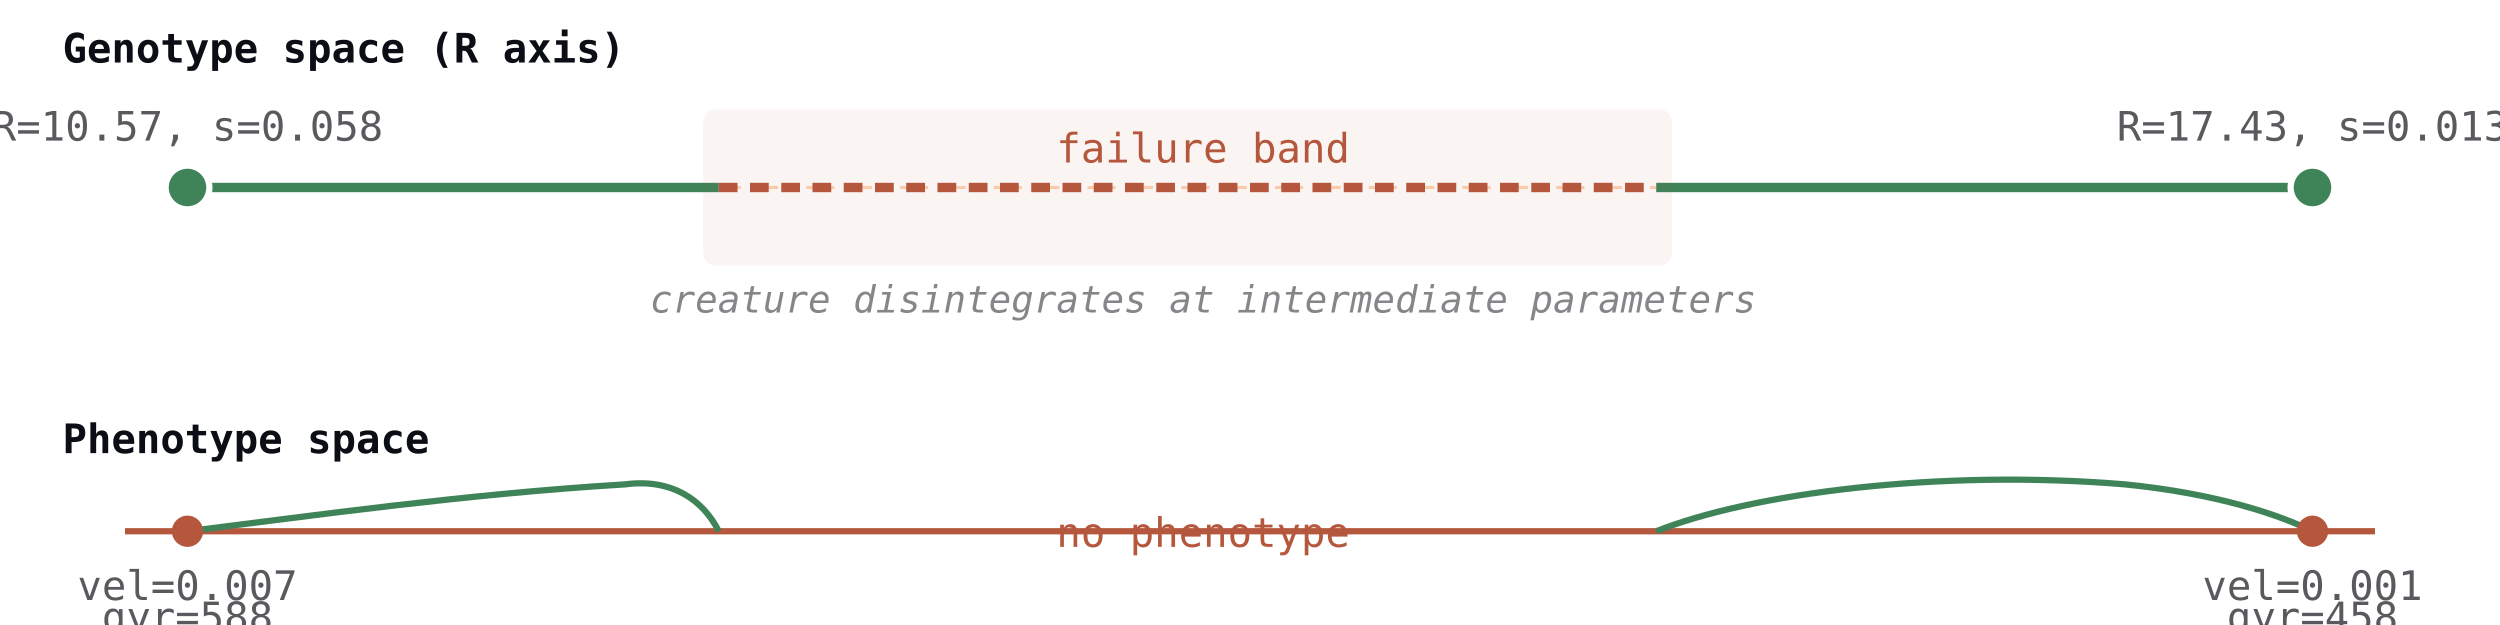
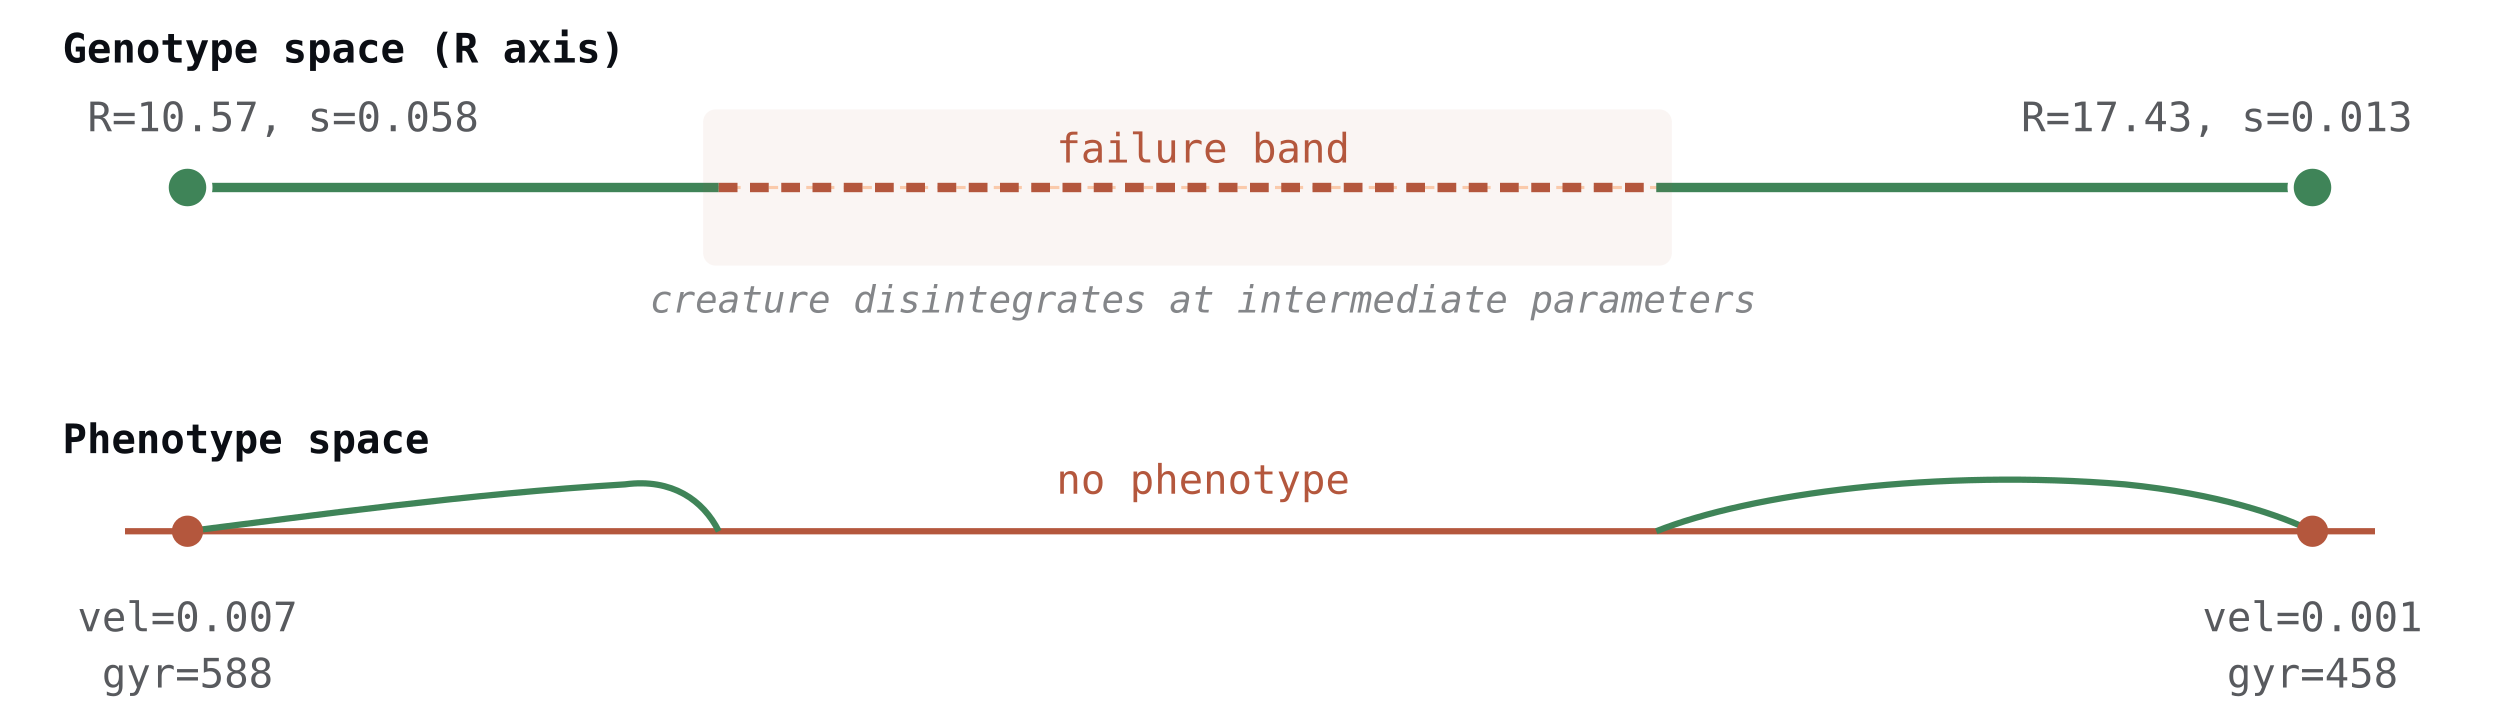
- <svg xmlns="http://www.w3.org/2000/svg" viewBox="0 0 800 200" width="800" height="200">
+ <svg xmlns="http://www.w3.org/2000/svg" viewBox="0 0 800 232" width="800" height="232">
  <style>
text { font-family: "Berkeley Mono", ui-monospace, monospace; fill: #0b0e14; }
.label { font-size: 13px; fill: rgba(11,14,20,0.68); }
.label-bold { font-size: 13px; fill: #0b0e14; font-weight: 700; }
.label-accent { font-size: 13px; fill: #ff6600; }
.label-accent2 { font-size: 13px; fill: #b4573d; }
.label-accent3 { font-size: 13px; fill: #3f8458; }
.label-accent4 { font-size: 13px; fill: #9f6f00; }
.label-accent5 { font-size: 13px; fill: #4f66bc; }
.annotation { font-size: 12px; fill: rgba(11,14,20,0.5); font-style: italic; }
</style>
-   <rect width="800" height="200" fill="#ffffff" />
+   <rect width="800" height="232" fill="#ffffff" />
  <text x="20" y="20" class="label-bold">Genotype space (R axis)</text>
  <line x1="60" y1="60" x2="740" y2="60" stroke="#ff6600" stroke-width="1" stroke-dasharray="3,3" opacity="0.3" />
  <line x1="60" y1="60" x2="230" y2="60" stroke="#3f8458" stroke-width="3" />
  <line x1="530" y1="60" x2="740" y2="60" stroke="#3f8458" stroke-width="3" />
  <rect x="225" y="35" width="310" height="50" rx="4" fill="#b4573d" fill-opacity="0.06" />
  <line x1="230" y1="60" x2="530" y2="60" stroke="#b4573d" stroke-width="3" stroke-dasharray="6,4" />
  <text x="385" y="52" class="label-accent2" text-anchor="middle">failure band</text>
  <text x="385" y="100" class="annotation" text-anchor="middle">creature disintegrates at intermediate parameters</text>
  <circle cx="60" cy="60" r="7" fill="#3f8458" stroke="#ffffff" stroke-width="2" />
  <circle cx="740" cy="60" r="7" fill="#3f8458" stroke="#ffffff" stroke-width="2" />
-   <text x="60" y="45" class="label" text-anchor="middle">R=10.57, s=0.058</text>
-   <text x="740" y="45" class="label" text-anchor="middle">R=17.43, s=0.013</text>
+   <text x="28" y="42" class="label" text-anchor="start">R=10.57, s=0.058</text>
+   <text x="772" y="42" class="label" text-anchor="end">R=17.43, s=0.013</text>
  <text x="20" y="145" class="label-bold">Phenotype space</text>
  <line x1="40" y1="170" x2="760" y2="170" stroke="#b4573d" stroke-width="2" />
  <path d="M 60 170 C 100 165, 150 158, 200 155 C 215 153, 225 160, 230 170" stroke="#3f8458" stroke-width="2" fill="none" />
-   <text x="385" y="175" class="label-accent2" text-anchor="middle">no phenotype</text>
+   <text x="385" y="158" class="label-accent2" text-anchor="middle">no phenotype</text>
  <path d="M 530 170 C 560 158, 620 150, 680 155 C 710 158, 730 165, 740 170" stroke="#3f8458" stroke-width="2" fill="none" />
  <circle cx="60" cy="170" r="5" fill="#b4573d" />
  <circle cx="740" cy="170" r="5" fill="#b4573d" />
-   <text x="60" y="192" class="label" text-anchor="middle">vel=0.007</text>
-   <text x="60" y="202" class="label" text-anchor="middle">gyr=588</text>
-   <text x="740" y="192" class="label" text-anchor="middle">vel=0.001</text>
-   <text x="740" y="202" class="label" text-anchor="middle">gyr=458</text>
+   <text x="60" y="202" class="label" text-anchor="middle">vel=0.007</text>
+   <text x="60" y="220" class="label" text-anchor="middle">gyr=588</text>
+   <text x="740" y="202" class="label" text-anchor="middle">vel=0.001</text>
+   <text x="740" y="220" class="label" text-anchor="middle">gyr=458</text>
</svg>
